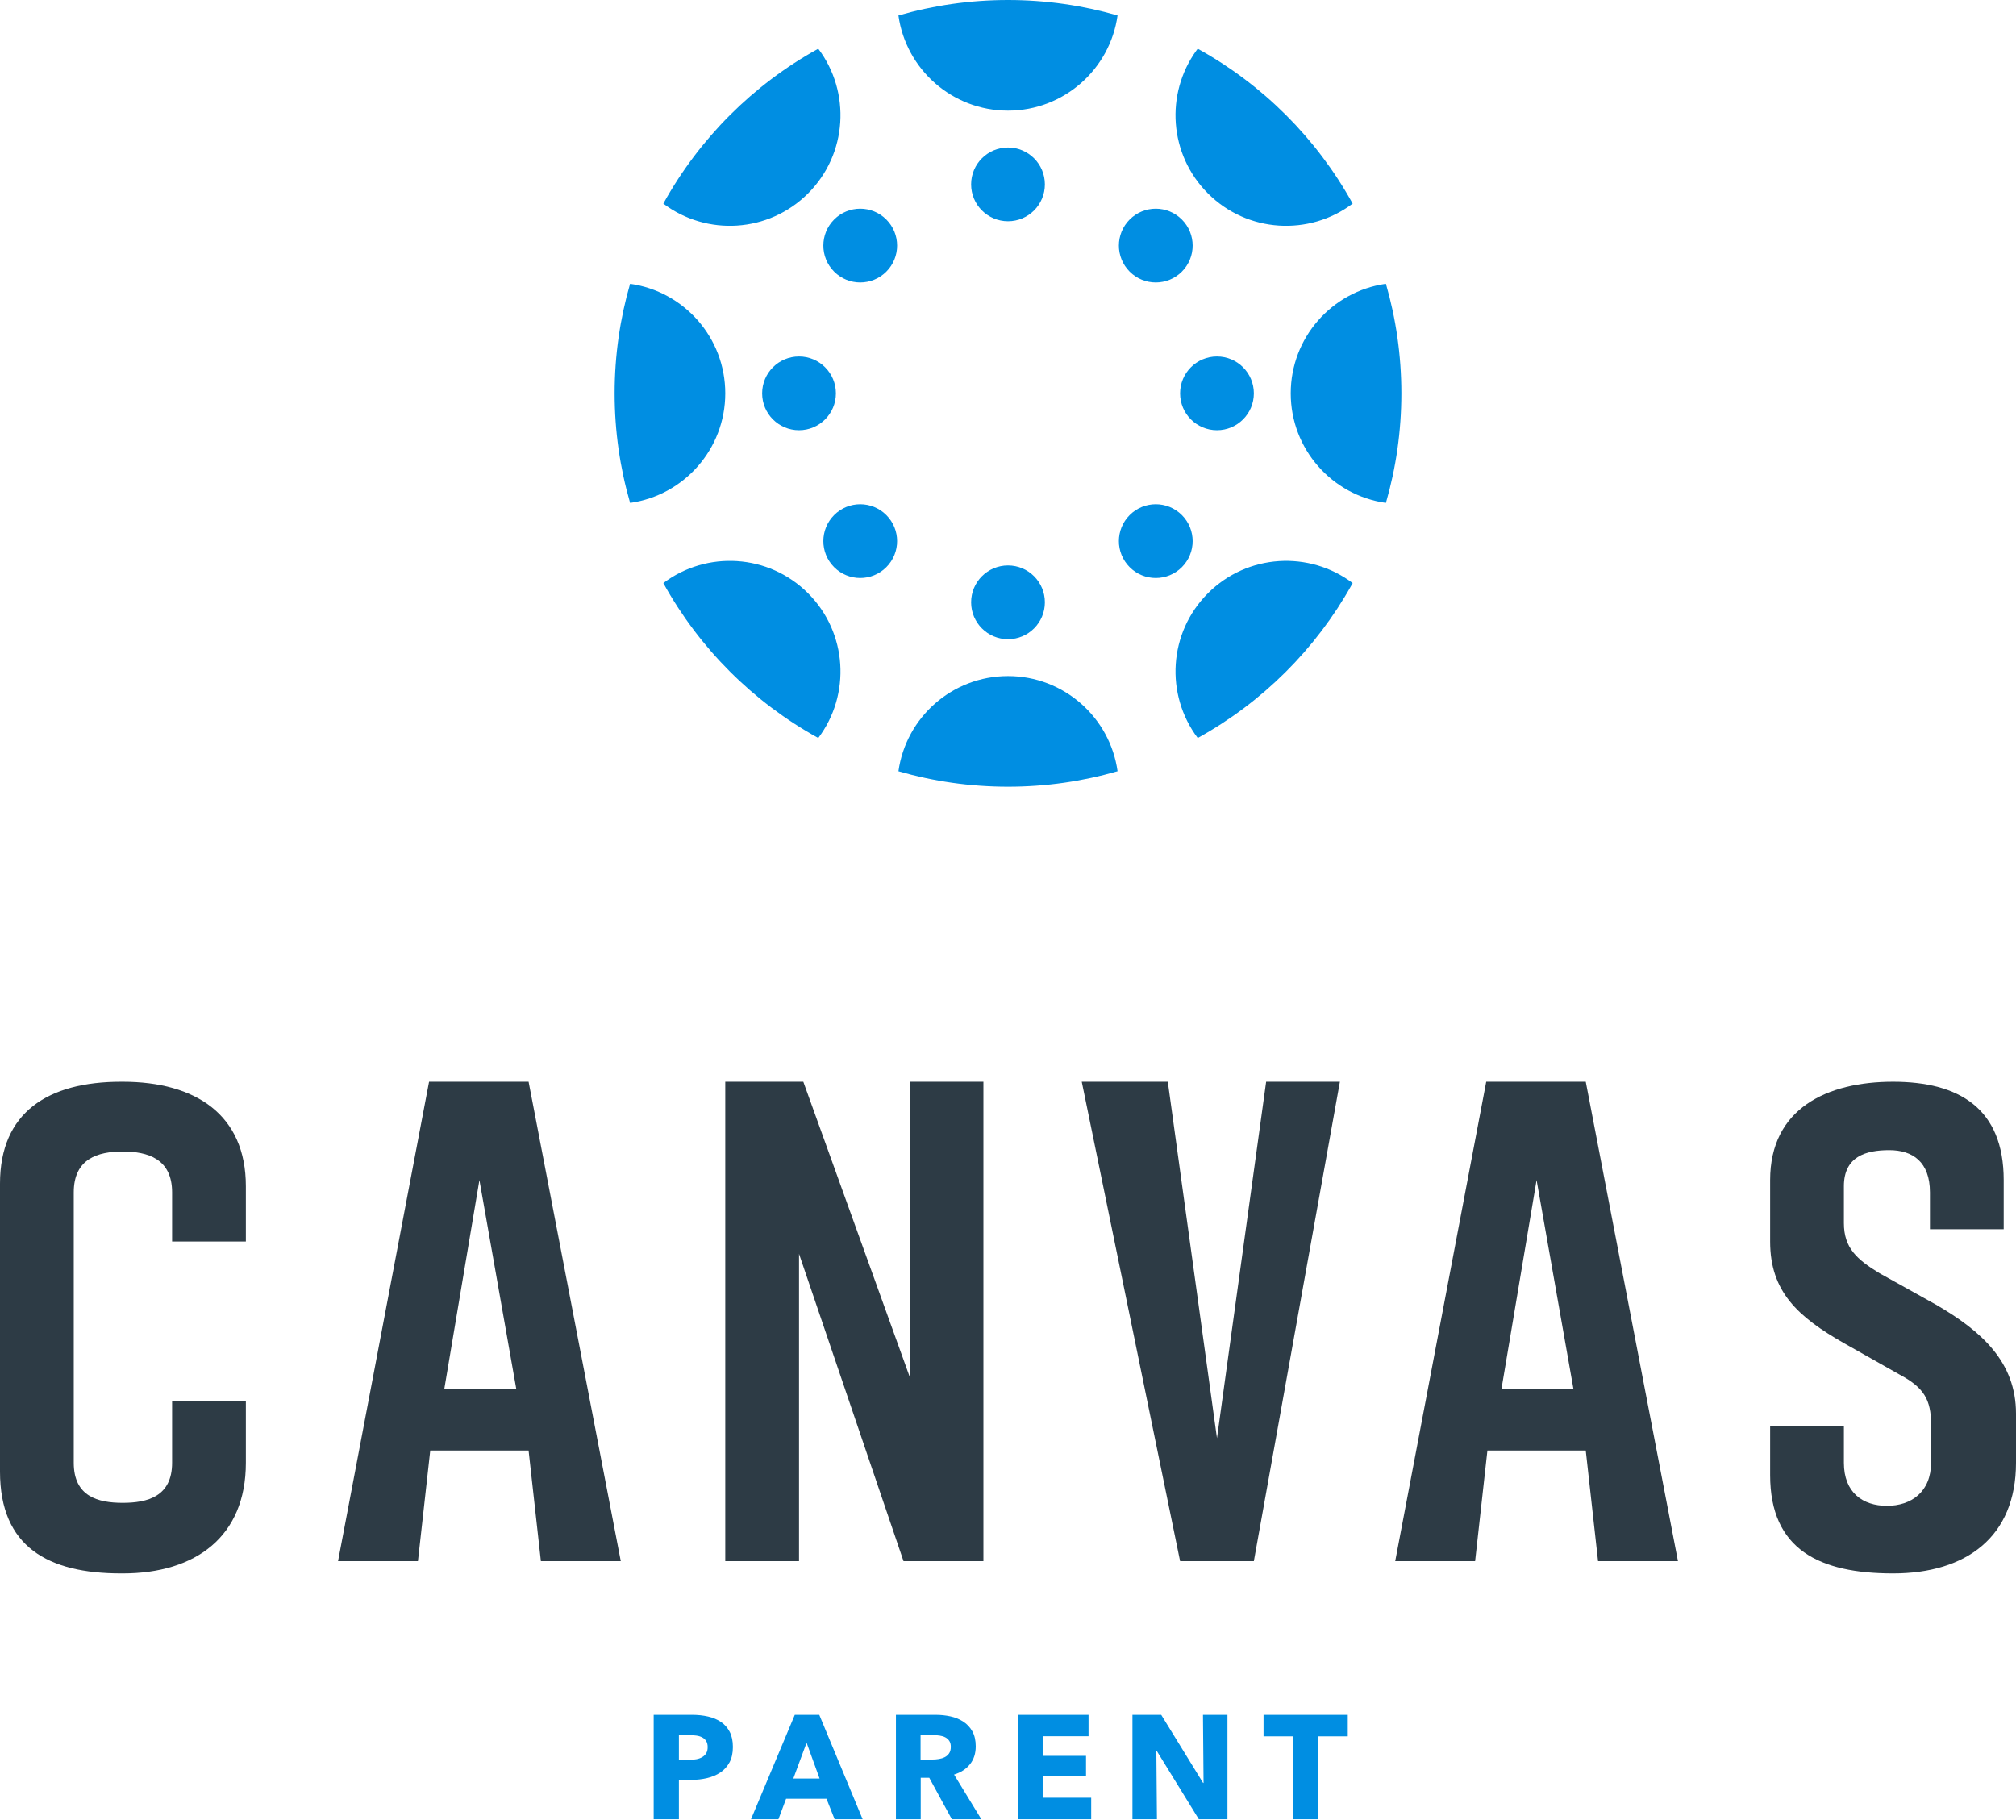
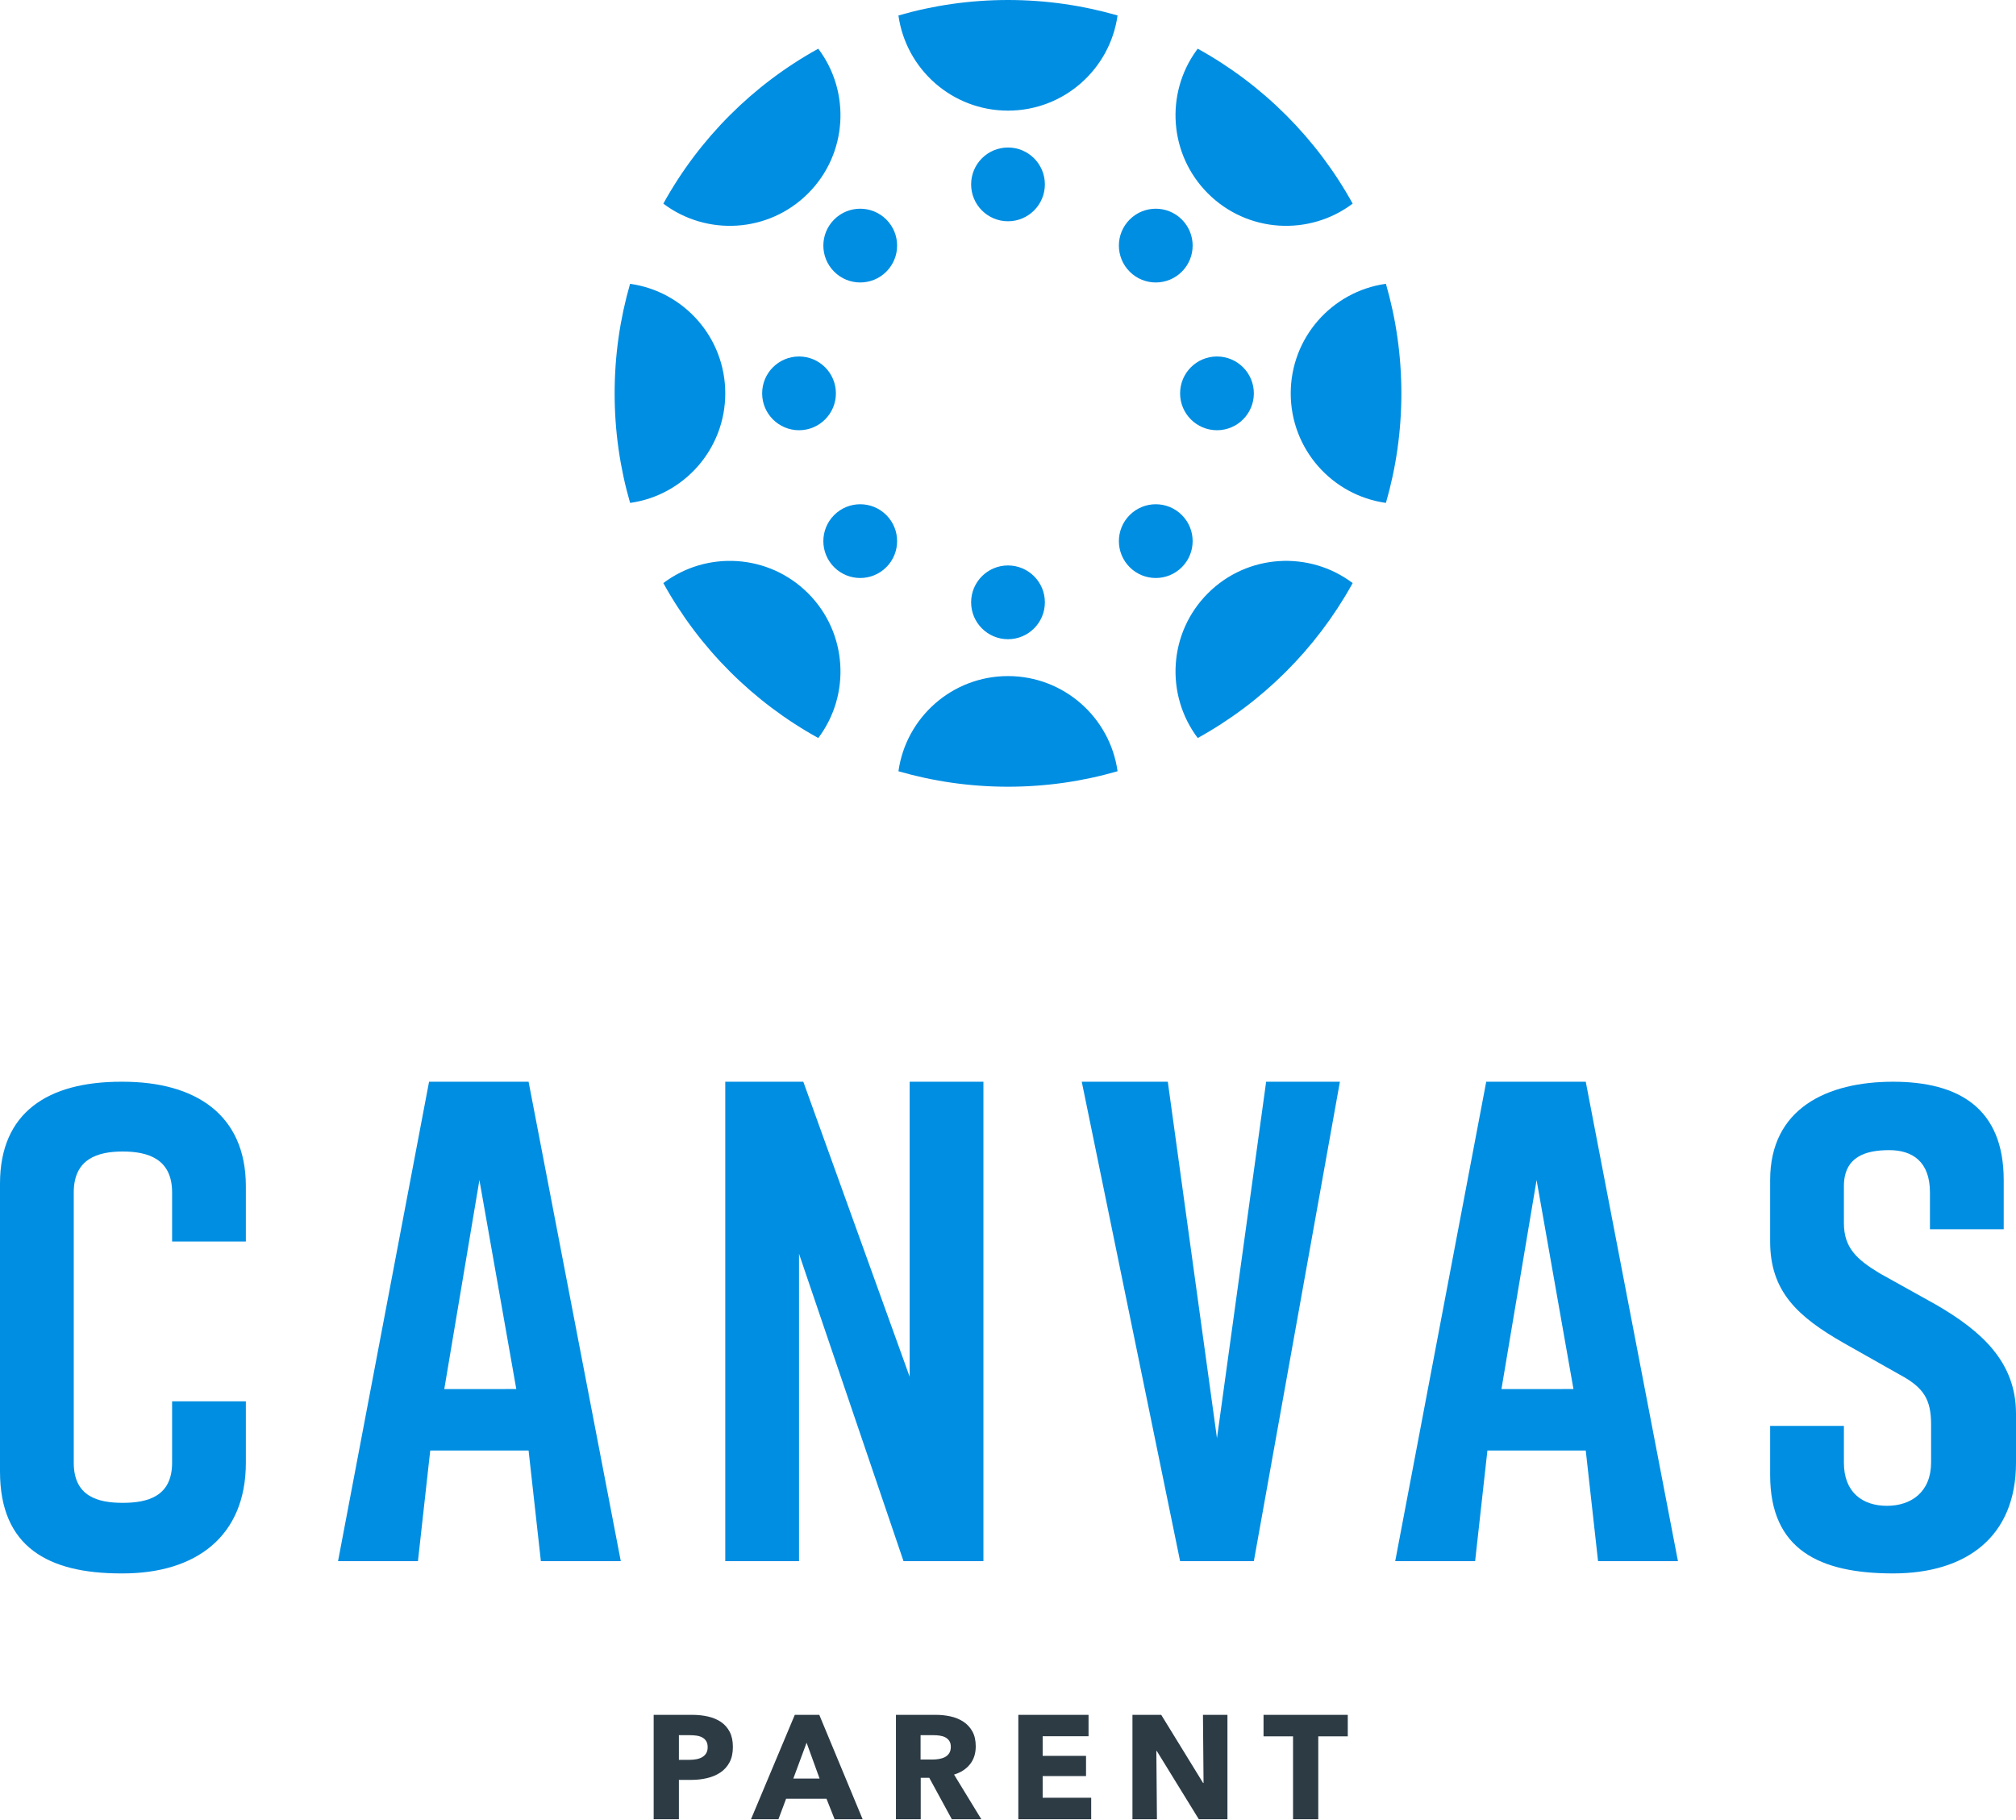
<svg xmlns="http://www.w3.org/2000/svg" width="164" height="148" viewBox="0 0 164 148" fill="none">
  <path fill-rule="evenodd" clip-rule="evenodd" d="M82 55C86.543 55 90.3 58.367 90.913 62.741C88.083 63.561 85.093 64 82 64C78.907 64 75.917 63.561 73.088 62.743C73.7 58.367 77.457 55 82 55ZM65.737 48.264C68.949 51.476 69.225 56.512 66.566 60.038C61.266 57.115 56.885 52.734 53.962 47.435C57.488 44.775 62.524 45.051 65.737 48.264ZM110.038 47.434L109.959 47.578C107.036 52.813 102.686 57.142 97.435 60.038C94.775 56.512 95.051 51.476 98.263 48.264C101.476 45.051 106.512 44.775 110.038 47.434ZM82 46C83.657 46 85 47.343 85 49C85 50.657 83.657 52 82 52C80.343 52 79 50.657 79 49C79 47.343 80.343 46 82 46ZM96.142 41.9C97.314 43.071 97.314 44.971 96.142 46.142C94.971 47.314 93.071 47.314 91.9 46.142C90.728 44.971 90.728 43.071 91.9 41.9C93.071 40.728 94.971 40.728 96.142 41.9ZM72.1 41.9C73.272 43.071 73.272 44.971 72.1 46.142C70.929 47.314 69.029 47.314 67.858 46.142C66.686 44.971 66.686 43.071 67.858 41.9C69.029 40.728 70.929 40.728 72.1 41.9ZM59 32C59 36.543 55.633 40.3 51.259 40.913C50.439 38.083 50 35.093 50 32C50 28.907 50.439 25.917 51.257 23.088C55.633 23.7 59 27.457 59 32ZM112.743 23.088C113.561 25.917 114 28.907 114 32C114 35.093 113.561 38.083 112.743 40.912C108.367 40.3 105 36.543 105 32C105 27.473 108.342 23.727 112.693 23.094L112.743 23.088ZM99 29C100.657 29 102 30.343 102 32C102 33.657 100.657 35 99 35C97.343 35 96 33.657 96 32C96 30.343 97.343 29 99 29ZM65 29C66.657 29 68 30.343 68 32C68 33.657 66.657 35 65 35C63.343 35 62 33.657 62 32C62 30.343 63.343 29 65 29ZM96.142 17.858C97.314 19.029 97.314 20.929 96.142 22.101C94.971 23.272 93.071 23.272 91.9 22.101C90.728 20.929 90.728 19.029 91.9 17.858C93.071 16.686 94.971 16.686 96.142 17.858ZM72.1 17.858C73.272 19.029 73.272 20.929 72.1 22.101C70.929 23.272 69.029 23.272 67.858 22.101C66.686 20.929 66.686 19.029 67.858 17.858C69.029 16.686 70.929 16.686 72.1 17.858ZM97.435 3.962C102.734 6.885 107.115 11.266 110.038 16.565C106.512 19.225 101.476 18.949 98.263 15.736C95.093 12.566 94.782 7.62 97.331 4.101L97.435 3.962ZM65.737 15.736C62.524 18.949 57.488 19.225 53.962 16.566C56.885 11.266 61.266 6.885 66.565 3.962C69.225 7.488 68.949 12.524 65.737 15.736ZM82 12C83.657 12 85 13.343 85 15C85 16.657 83.657 18 82 18C80.343 18 79 16.657 79 15C79 13.343 80.343 12 82 12ZM82 0C85.093 0 88.083 0.439 90.912 1.257C90.3 5.633 86.543 9 82 9C77.457 9 73.7 5.633 73.087 1.259C75.917 0.439 78.907 0 82 0Z" fill="#008EE2" />
-   <path d="M20 119C20 125.003 15.922 128 9.984 128H9.853C3.915 128 0 125.847 0 119.713V96.287C0 90.48 3.915 88 9.853 88H9.984C15.922 88 20 90.692 20 96.5V101H14V97C14 94.259 12.007 93.677 9.984 93.677C7.961 93.677 6 94.259 6 97V119C6 121.741 7.961 122.258 9.984 122.258C12.007 122.258 14 121.741 14 119V114H20V119Z" fill="#2D3B45" />
-   <path d="M43 118H35L34 127H27.5L34.904 88H43L50.5 127H44L43 118ZM42 113L39 96L36.142 113.002L42 113Z" fill="#2D3B45" />
-   <path d="M129 118H121L120 127H113.5L120.904 88H129L136.5 127H130L129 118ZM128 113L125 96L122.142 113.002L128 113Z" fill="#2D3B45" />
-   <path d="M59 127V88H65.349L74 112V88H80V127H73.5L65 102V127H59Z" fill="#2D3B45" />
-   <path d="M102 127H96L88 88H95L99 117L103 88H109L102 127Z" fill="#2D3B45" />
-   <path d="M157 97C157 94.512 155.588 93.565 153.689 93.565C151.791 93.565 150 94.078 150 96.5V99.5C150 101.529 151.07 102.468 152.903 103.581L157.486 106.134C161.218 108.295 164 110.81 164 115V119C164 125.023 159.957 128 154 128C148.043 128 144 126.088 144 120V116H150V119C150 121.422 151.536 122.5 153.5 122.5C155.464 122.5 157.093 121.388 157.093 118.966V115.889C157.093 113.859 156.504 112.877 154.54 111.83L150.023 109.277C146.226 107.116 144 105.059 144 101V96C144 90.174 148.632 88 154 88C159.368 88 163 90.174 163 96V100H157V97Z" fill="#2D3B45" />
-   <path d="M59.62 142.12C59.62 142.616 59.528 143.034 59.344 143.374C59.16 143.714 58.912 143.988 58.6 144.196C58.288 144.404 57.928 144.556 57.52 144.652C57.112 144.748 56.688 144.796 56.248 144.796H55.228V148H53.176V139.504H56.296C56.76 139.504 57.194 139.55 57.598 139.642C58.002 139.734 58.354 139.882 58.654 140.086C58.954 140.29 59.19 140.558 59.362 140.89C59.534 141.222 59.62 141.632 59.62 142.12ZM57.568 142.132C57.568 141.932 57.528 141.768 57.448 141.64C57.368 141.512 57.26 141.412 57.124 141.34C56.988 141.268 56.834 141.22 56.662 141.196C56.49 141.172 56.312 141.16 56.128 141.16H55.228V143.164H56.092C56.284 143.164 56.468 143.148 56.644 143.116C56.82 143.084 56.978 143.028 57.118 142.948C57.258 142.868 57.368 142.762 57.448 142.63C57.528 142.498 57.568 142.332 57.568 142.132ZM67.896 148L67.236 146.332H63.948L63.324 148H61.092L64.656 139.504H66.648L70.176 148H67.896ZM65.616 141.772L64.536 144.688H66.672L65.616 141.772ZM77.432 148L75.596 144.628H74.9V148H72.884V139.504H76.124C76.532 139.504 76.93 139.546 77.318 139.63C77.706 139.714 78.054 139.856 78.362 140.056C78.67 140.256 78.916 140.52 79.1 140.848C79.284 141.176 79.376 141.584 79.376 142.072C79.376 142.648 79.22 143.132 78.908 143.524C78.596 143.916 78.164 144.196 77.612 144.364L79.832 148H77.432ZM77.348 142.108C77.348 141.908 77.306 141.746 77.222 141.622C77.138 141.498 77.03 141.402 76.898 141.334C76.766 141.266 76.618 141.22 76.454 141.196C76.29 141.172 76.132 141.16 75.98 141.16H74.888V143.14H75.86C76.028 143.14 76.2 143.126 76.376 143.098C76.552 143.07 76.712 143.02 76.856 142.948C77 142.876 77.118 142.772 77.21 142.636C77.302 142.5 77.348 142.324 77.348 142.108ZM82.84 148V139.504H88.552V141.244H84.82V142.84H88.348V144.484H84.82V146.248H88.768V148H82.84ZM97.524 148L94.104 142.444H94.068L94.116 148H92.124V139.504H94.464L97.872 145.048H97.908L97.86 139.504H99.852V148H97.524ZM107.24 141.256V148H105.188V141.256H102.788V139.504H109.64V141.256H107.24Z" fill="#008EE2" />
+   <path d="M20 119C20 125.003 15.922 128 9.984 128H9.853C3.915 128 0 125.847 0 119.713V96.287C0 90.48 3.915 88 9.853 88H9.984C15.922 88 20 90.692 20 96.5V101H14V97C14 94.259 12.007 93.677 9.984 93.677C7.961 93.677 6 94.259 6 97V119C6 121.741 7.961 122.258 9.984 122.258C12.007 122.258 14 121.741 14 119V114H20V119Z" fill="#008EE2" />
+   <path d="M43 118H35L34 127H27.5L34.904 88H43L50.5 127H44L43 118ZM42 113L39 96L36.142 113.002L42 113Z" fill="#008EE2" />
+   <path d="M129 118H121L120 127H113.5L120.904 88H129L136.5 127H130L129 118ZM128 113L125 96L122.142 113.002L128 113Z" fill="#008EE2" />
+   <path d="M59 127V88H65.349L74 112V88H80V127H73.5L65 102V127H59Z" fill="#008EE2" />
+   <path d="M102 127H96L88 88H95L99 117L103 88H109L102 127Z" fill="#008EE2" />
+   <path d="M157 97C157 94.512 155.588 93.565 153.689 93.565C151.791 93.565 150 94.078 150 96.5V99.5C150 101.529 151.07 102.468 152.903 103.581L157.486 106.134C161.218 108.295 164 110.81 164 115V119C164 125.023 159.957 128 154 128C148.043 128 144 126.088 144 120V116H150V119C150 121.422 151.536 122.5 153.5 122.5C155.464 122.5 157.093 121.388 157.093 118.966V115.889C157.093 113.859 156.504 112.877 154.54 111.83L150.023 109.277C146.226 107.116 144 105.059 144 101V96C144 90.174 148.632 88 154 88C159.368 88 163 90.174 163 96V100H157V97Z" fill="#008EE2" />
+   <path d="M59.62 142.12C59.62 142.616 59.528 143.034 59.344 143.374C59.16 143.714 58.912 143.988 58.6 144.196C58.288 144.404 57.928 144.556 57.52 144.652C57.112 144.748 56.688 144.796 56.248 144.796H55.228V148H53.176V139.504H56.296C56.76 139.504 57.194 139.55 57.598 139.642C58.002 139.734 58.354 139.882 58.654 140.086C58.954 140.29 59.19 140.558 59.362 140.89C59.534 141.222 59.62 141.632 59.62 142.12ZM57.568 142.132C57.568 141.932 57.528 141.768 57.448 141.64C57.368 141.512 57.26 141.412 57.124 141.34C56.988 141.268 56.834 141.22 56.662 141.196C56.49 141.172 56.312 141.16 56.128 141.16H55.228V143.164H56.092C56.284 143.164 56.468 143.148 56.644 143.116C56.82 143.084 56.978 143.028 57.118 142.948C57.258 142.868 57.368 142.762 57.448 142.63C57.528 142.498 57.568 142.332 57.568 142.132ZM67.896 148L67.236 146.332H63.948L63.324 148H61.092L64.656 139.504H66.648L70.176 148H67.896ZM65.616 141.772L64.536 144.688H66.672L65.616 141.772ZM77.432 148L75.596 144.628H74.9V148H72.884V139.504H76.124C76.532 139.504 76.93 139.546 77.318 139.63C77.706 139.714 78.054 139.856 78.362 140.056C78.67 140.256 78.916 140.52 79.1 140.848C79.284 141.176 79.376 141.584 79.376 142.072C79.376 142.648 79.22 143.132 78.908 143.524C78.596 143.916 78.164 144.196 77.612 144.364L79.832 148H77.432ZM77.348 142.108C77.348 141.908 77.306 141.746 77.222 141.622C77.138 141.498 77.03 141.402 76.898 141.334C76.766 141.266 76.618 141.22 76.454 141.196C76.29 141.172 76.132 141.16 75.98 141.16H74.888V143.14H75.86C76.028 143.14 76.2 143.126 76.376 143.098C76.552 143.07 76.712 143.02 76.856 142.948C77 142.876 77.118 142.772 77.21 142.636C77.302 142.5 77.348 142.324 77.348 142.108ZM82.84 148V139.504H88.552V141.244H84.82V142.84H88.348V144.484H84.82V146.248H88.768V148H82.84ZM97.524 148L94.104 142.444H94.068L94.116 148H92.124V139.504H94.464L97.872 145.048H97.908L97.86 139.504H99.852V148H97.524ZM107.24 141.256V148H105.188V141.256H102.788V139.504H109.64V141.256H107.24Z" fill="#2D3B45" />
</svg>
